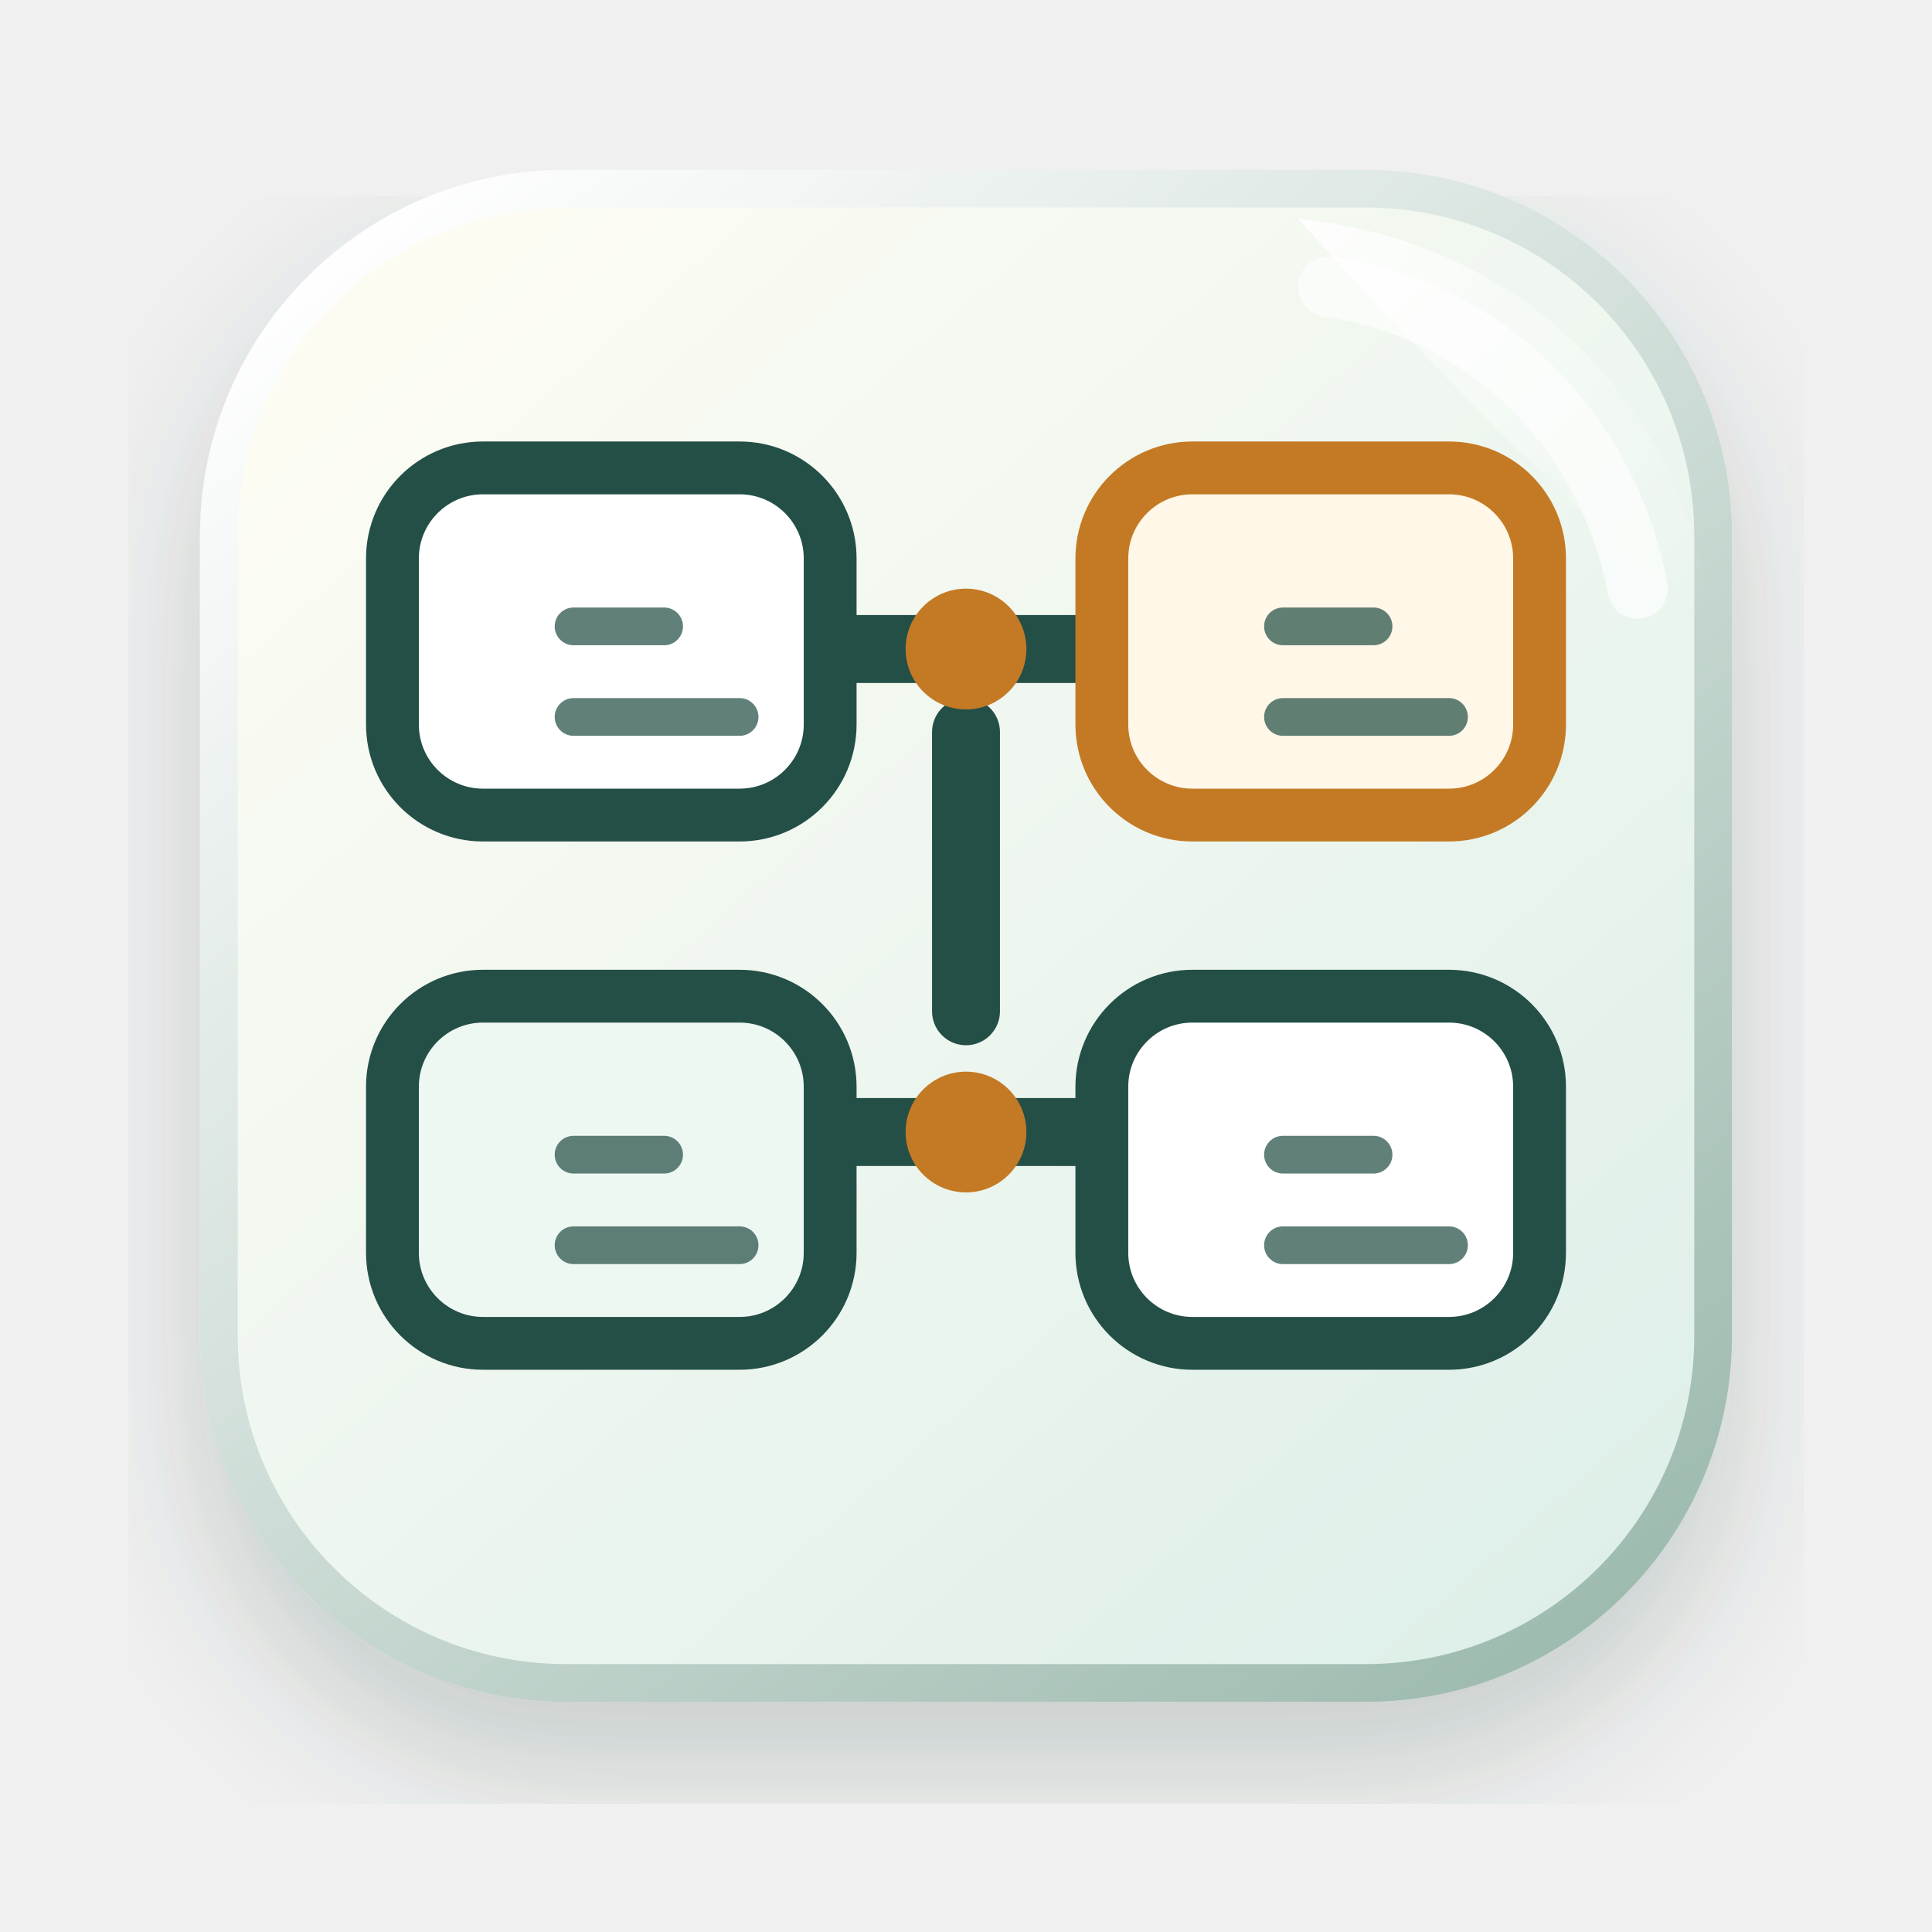
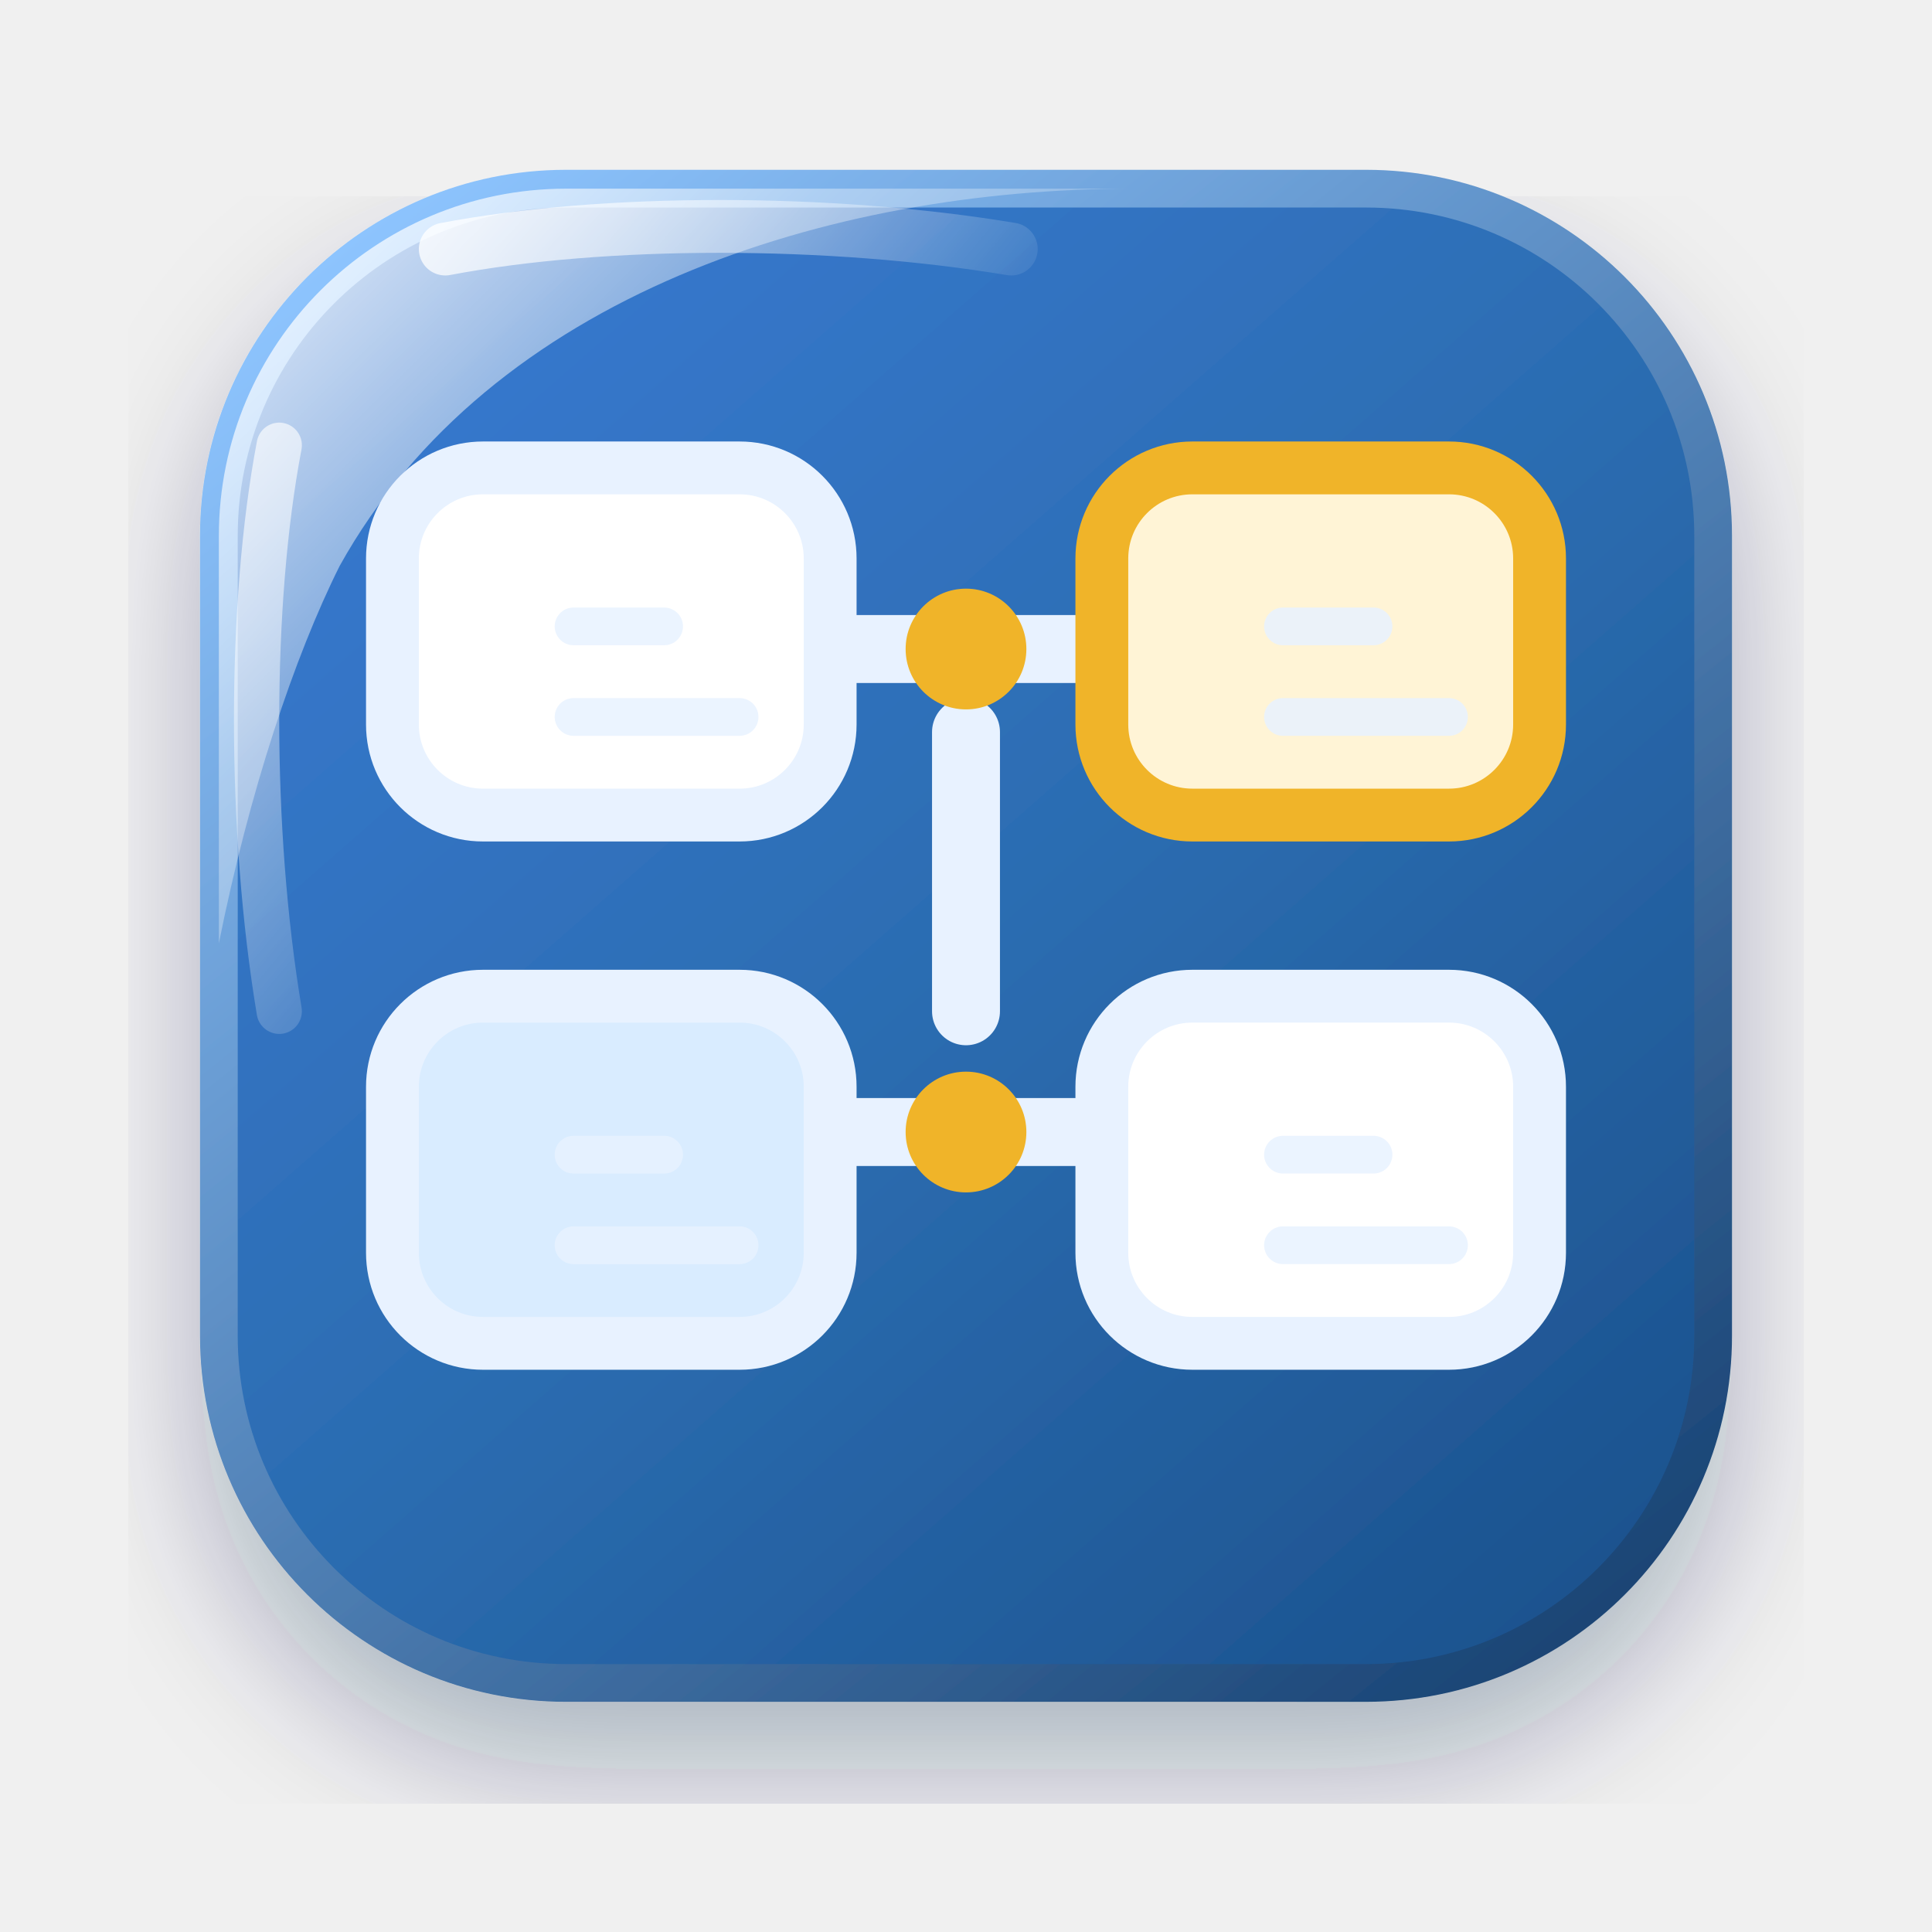
<svg xmlns="http://www.w3.org/2000/svg" viewBox="0 0 512 512" role="img" aria-label="UML editor icon">
  <defs>
    <linearGradient id="base" x1="76" y1="52" x2="430" y2="456" gradientUnits="userSpaceOnUse">
-       <stop offset="0" stop-color="#fffdf4" />
-       <stop offset="0.52" stop-color="#edf6ef" />
-       <stop offset="1" stop-color="#dceee8" />
+       <stop offset="0" stop-color="#3a7bd5" />
+       <stop offset="0.52" stop-color="#2b6cb0" />
+       <stop offset="1" stop-color="#1a4f8a" />
    </linearGradient>
    <linearGradient id="edge" x1="96" y1="56" x2="416" y2="456" gradientUnits="userSpaceOnUse">
-       <stop offset="0" stop-color="#ffffff" />
-       <stop offset="1" stop-color="#9bb9ad" />
+       <stop offset="0" stop-color="#8ec5ff" />
+       <stop offset="1" stop-color="#164070" />
    </linearGradient>
-     <linearGradient id="glass" x1="350" y1="34" x2="468" y2="142" gradientUnits="userSpaceOnUse">
-       <stop offset="0" stop-color="#ffffff" stop-opacity="0.94" />
-       <stop offset="0.42" stop-color="#ffffff" stop-opacity="0.42" />
+     <linearGradient id="gloss" x1="70" y1="48" x2="280" y2="260" gradientUnits="userSpaceOnUse">
+       <stop offset="0" stop-color="#ffffff" stop-opacity="0.88" />
+       <stop offset="0.35" stop-color="#ffffff" stop-opacity="0.38" />
+       <stop offset="0.72" stop-color="#ffffff" stop-opacity="0.08" />
      <stop offset="1" stop-color="#ffffff" stop-opacity="0" />
    </linearGradient>
+     <linearGradient id="glossStroke" x1="90" y1="70" x2="210" y2="170" gradientUnits="userSpaceOnUse">
+       <stop offset="0" stop-color="#ffffff" stop-opacity="0.95" />
+       <stop offset="1" stop-color="#ffffff" stop-opacity="0" />
+     </linearGradient>
+     <clipPath id="iconClip">
+       <rect x="58" y="50" width="396" height="396" rx="92" />
+     </clipPath>
    <filter id="shadow" x="34" y="34" width="444" height="444" filterUnits="userSpaceOnUse" color-interpolation-filters="sRGB">
-       <feDropShadow dx="0" dy="18" stdDeviation="18" flood-color="#38574d" flood-opacity="0.22" />
+       <feDropShadow dx="0" dy="18" stdDeviation="18" flood-color="#0b2a4a" flood-opacity="0.28" />
    </filter>
  </defs>
  <rect x="58" y="50" width="396" height="396" rx="92" fill="url(#base)" stroke="url(#edge)" stroke-width="10" filter="url(#shadow)" />
-   <path d="M344 58 C404 64 448 108 454 168 C421 139 380 98 344 58 Z" fill="url(#glass)" />
-   <path d="M352 76 C394 82 426 114 434 156" fill="none" stroke="#ffffff" stroke-width="16" stroke-linecap="round" opacity="0.62" />
-   <path d="M160 172 H246 M266 172 H352 M256 194 V268 M188 300 H324" fill="none" stroke="#244f46" stroke-width="18" stroke-linecap="round" stroke-linejoin="round" />
-   <rect x="104" y="124" width="116" height="92" rx="24" fill="#ffffff" stroke="#244f46" stroke-width="14" />
-   <rect x="292" y="124" width="116" height="92" rx="24" fill="#fff7e7" stroke="#c47a25" stroke-width="14" />
-   <rect x="104" y="264" width="116" height="92" rx="24" fill="#eef8f3" stroke="#244f46" stroke-width="14" />
-   <rect x="292" y="264" width="116" height="92" rx="24" fill="#ffffff" stroke="#244f46" stroke-width="14" />
-   <circle cx="256" cy="172" r="16" fill="#c47a25" />
-   <circle cx="256" cy="300" r="16" fill="#c47a25" />
-   <path d="M152 166 H176 M152 190 H196 M340 166 H364 M340 190 H384 M152 306 H176 M152 330 H196 M340 306 H364 M340 330 H384" stroke="#244f46" stroke-width="10" stroke-linecap="round" opacity="0.72" />
+   <g clip-path="url(#iconClip)">
+     <path d="M58 142 C58 86 86 50 142 50 H300 C220 50 130 78 90 150 C78 174 66 210 58 250 Z" fill="url(#gloss)" />
+     <path d="M118 66 C160 58 220 58 268 66" fill="none" stroke="url(#glossStroke)" stroke-width="14" stroke-linecap="round" opacity="0.9" />
+     <path d="M74 118 C66 160 66 220 74 268" fill="none" stroke="url(#glossStroke)" stroke-width="12" stroke-linecap="round" opacity="0.75" />
+   </g>
+   <path d="M160 172 H246 M266 172 H352 M256 194 V268 M188 300 H324" fill="none" stroke="#e8f2ff" stroke-width="18" stroke-linecap="round" stroke-linejoin="round" />
+   <rect x="104" y="124" width="116" height="92" rx="24" fill="#ffffff" stroke="#e8f2ff" stroke-width="14" />
+   <rect x="292" y="124" width="116" height="92" rx="24" fill="#fff4d6" stroke="#f0b429" stroke-width="14" />
+   <rect x="104" y="264" width="116" height="92" rx="24" fill="#d9ecff" stroke="#e8f2ff" stroke-width="14" />
+   <rect x="292" y="264" width="116" height="92" rx="24" fill="#ffffff" stroke="#e8f2ff" stroke-width="14" />
+   <circle cx="256" cy="172" r="16" fill="#f0b429" />
+   <circle cx="256" cy="300" r="16" fill="#f0b429" />
+   <path d="M152 166 H176 M152 190 H196 M340 166 H364 M340 190 H384 M152 306 H176 M152 330 H196 M340 306 H364 M340 330 H384" stroke="#e8f2ff" stroke-width="10" stroke-linecap="round" opacity="0.85" />
</svg>
